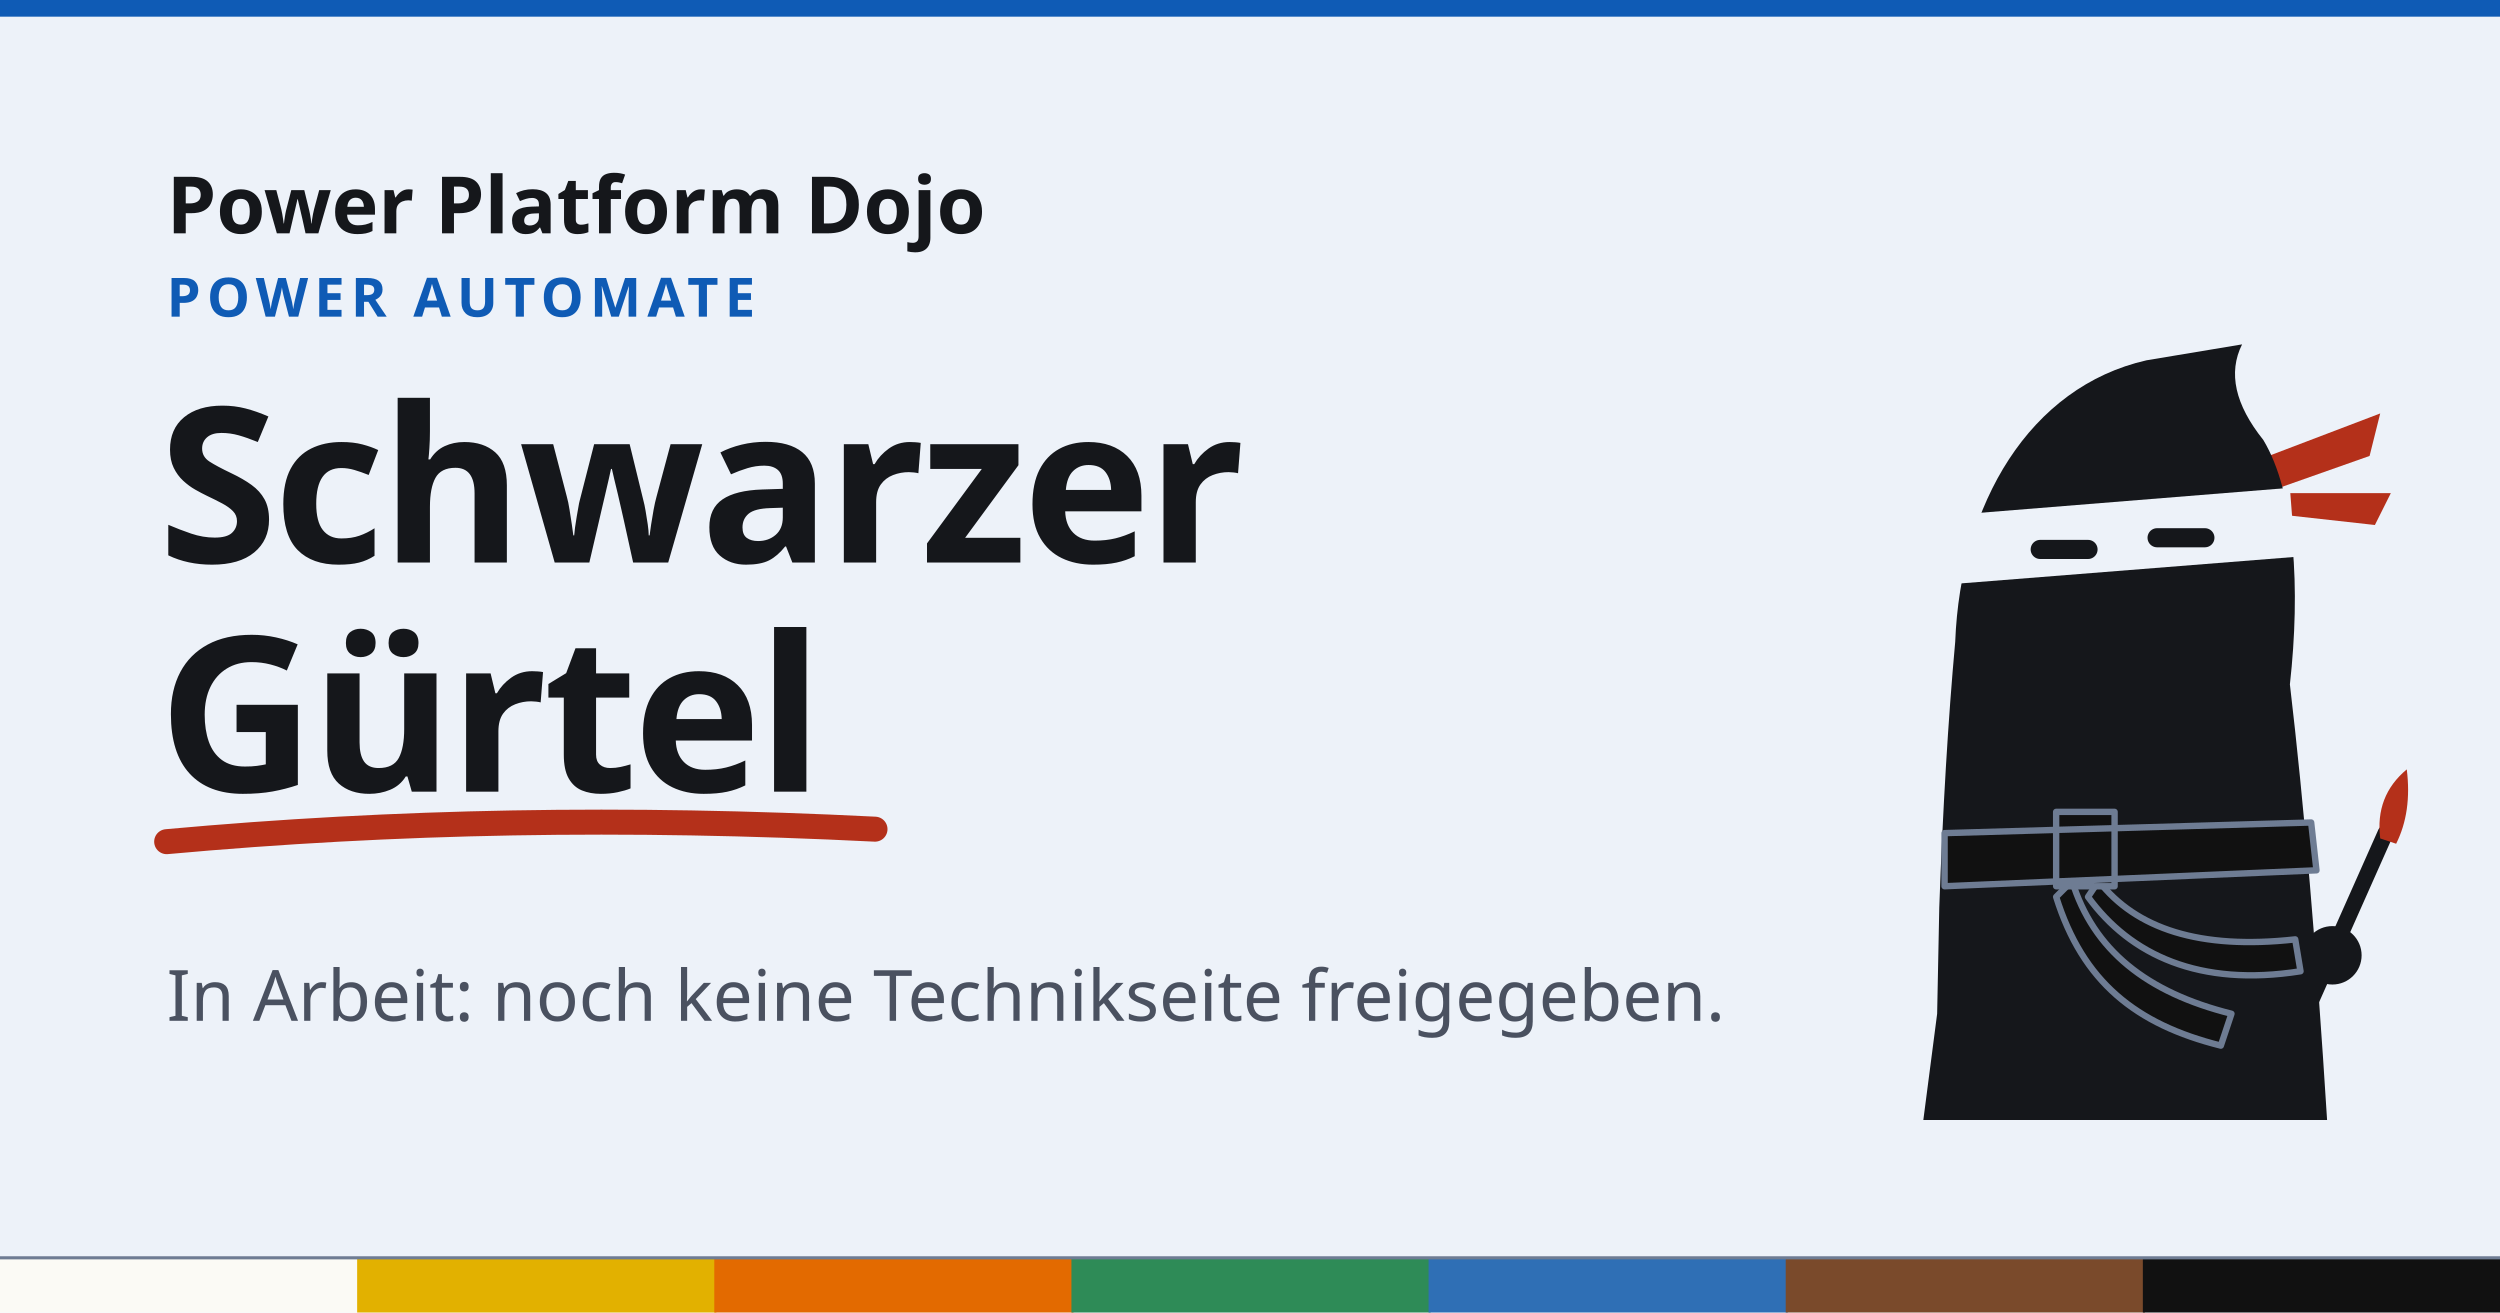
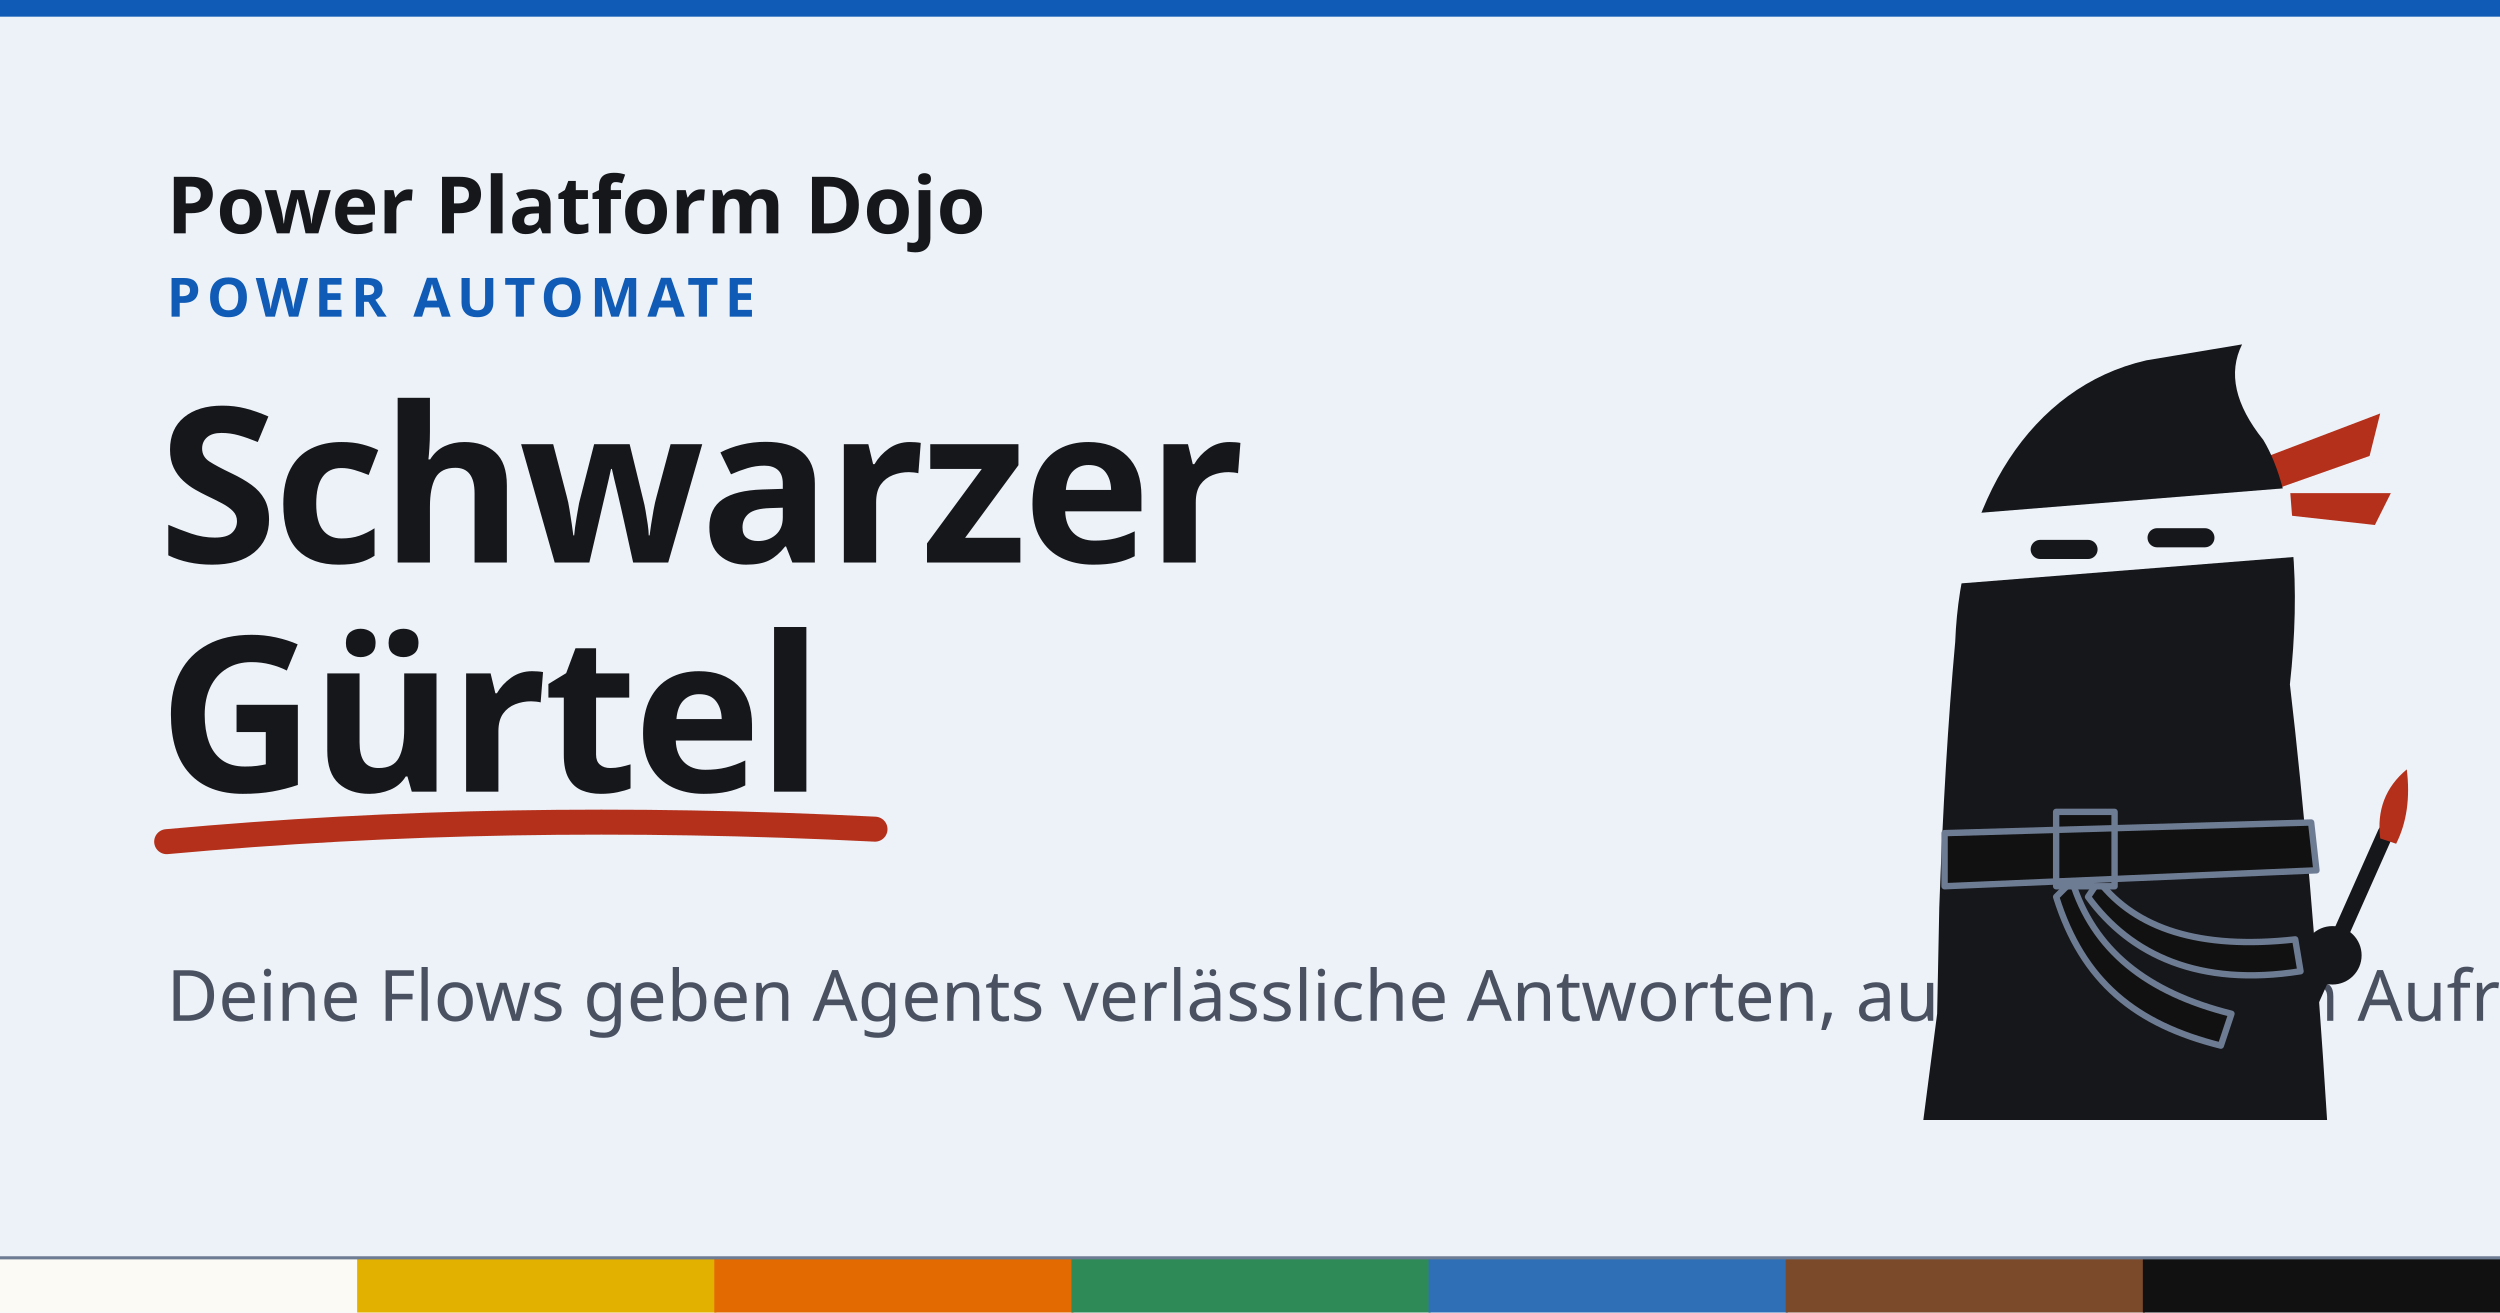
<svg xmlns="http://www.w3.org/2000/svg" width="1200" height="630" viewBox="0 0 1200 630">
  <rect width="1200" height="630" fill="#EDF2F9" />
  <rect x="0" y="604" width="172.429" height="26" fill="#FBFAF5" />
  <rect x="171.429" y="604" width="172.429" height="26" fill="#E2B100" />
  <rect x="342.857" y="604" width="172.429" height="26" fill="#E36A00" />
  <rect x="514.286" y="604" width="172.429" height="26" fill="#2E8B57" />
  <rect x="685.714" y="604" width="172.429" height="26" fill="#2F6FB5" />
  <rect x="857.143" y="604" width="172.429" height="26" fill="#7A4A2B" />
  <rect x="1028.571" y="604" width="172.429" height="26" fill="#111111" />
  <rect x="0" y="603" width="1200" height="1.5" fill="#6E7C93" />
  <rect x="0" y="0" width="1200" height="8" fill="#0F5BB5" />
  <text x="80" y="112" font-family="Bahnschrift, 'Arial Narrow', sans-serif" font-weight="600" font-size="38" fill="#15171B">Power Platform Dojo</text>
  <text x="80" y="152" font-family="Bahnschrift, 'Arial Narrow', sans-serif" font-weight="700" font-size="26" letter-spacing="3" fill="#0F5BB5">POWER AUTOMATE</text>
  <text x="76" y="270" font-family="Bahnschrift, 'Arial Narrow', sans-serif" font-weight="700" font-size="104" letter-spacing="-2" fill="#15171B">Schwarzer</text>
  <text x="76" y="380" font-family="Bahnschrift, 'Arial Narrow', sans-serif" font-weight="700" font-size="104" letter-spacing="-2" fill="#15171B">Gürtel</text>
  <path d="M80 404C190 394 300 392 420 398" fill="none" stroke="#B4301A" stroke-width="12" stroke-linecap="round" />
-   <text x="80" y="490" font-family="'Segoe UI', system-ui, sans-serif" font-size="34" fill="#4A5160">In Arbeit: noch keine Technikseite freigegeben.</text>
+   <text x="80" y="490" font-family="'Segoe UI', system-ui, sans-serif" font-size="34" fill="#4A5160">Deine Flows geben Agents verlässliche Antworten, auch wenn ein Aufruf </text>
  <g transform="translate(862 150) scale(2.55)">
    <style>.t-koerper{fill:#15171B}.t-gesicht{fill:#EDF2F9}.t-augen{fill:none;stroke:#15171B;stroke-width:3.6;stroke-linecap:round}.t-band,.t-pinsel-spitze{fill:#B4301A}.t-guertel,.t-guertel-enden{fill:#111111;stroke:#6E7C93;stroke-width:1.2;stroke-linejoin:round}.t-pinsel-stiel{fill:none;stroke:#15171B;stroke-width:3;stroke-linecap:round}.t-hand{fill:#15171B}.t-rolle,.t-strich{display:none}</style>
    <g class="t-figur">
      <path class="t-band" d="M89 27l21-8-2 8-17 6zM90 34h22l-3 6-18-2z" />
      <path class="t-koerper" d="M24 152l2.6-20 .4-20q1-28 3-50c1-26 14-48 36-53l18-3q-4 8 4 18c6 10 7 28 5 46q4 34 7 82z" />
      <path class="t-gesicht" d="M31 38l62-5 1 13-63 5z" />
      <path class="t-augen" d="M46 44.6h9M68 42.4h9" />
      <g class="t-rolle">
        <path class="t-rolle-blatt" d="M30 114h60v18H30z" />
        <path class="t-rolle-zeilen" d="M38 120h40M38 126h28" />
        <path class="t-rolle-enden" d="M25 111h6v24h-6zM89 111h6v24h-6z" />
      </g>
      <path class="t-guertel-enden" d="M52 107c4 13 14 21 30 25l-2 6c-16-4-26-12-31-28zM57 107c7 9 19 13 37 11l1 6c-19 3-32-3-40-14z" />
      <path class="t-guertel" d="M28 98l69-2 1 9-70 3zM49 94h11v14H49z" />
      <g class="t-pinsel">
        <path class="t-pinsel-stiel" d="M95 134l16-36" />
        <path class="t-pinsel-spitze" d="M110 99q-1-8 5-13 1 8-2 14z" />
        <circle class="t-hand" cx="101" cy="121" r="5.5" />
      </g>
      <path class="t-strich" pathLength="1" d="M24 152l2.6-20 .4-20q1-28 3-50c1-26 14-48 36-53l18-3q-4 8 4 18c6 10 7 28 5 46q4 34 7 82z" />
    </g>
  </g>
</svg>
